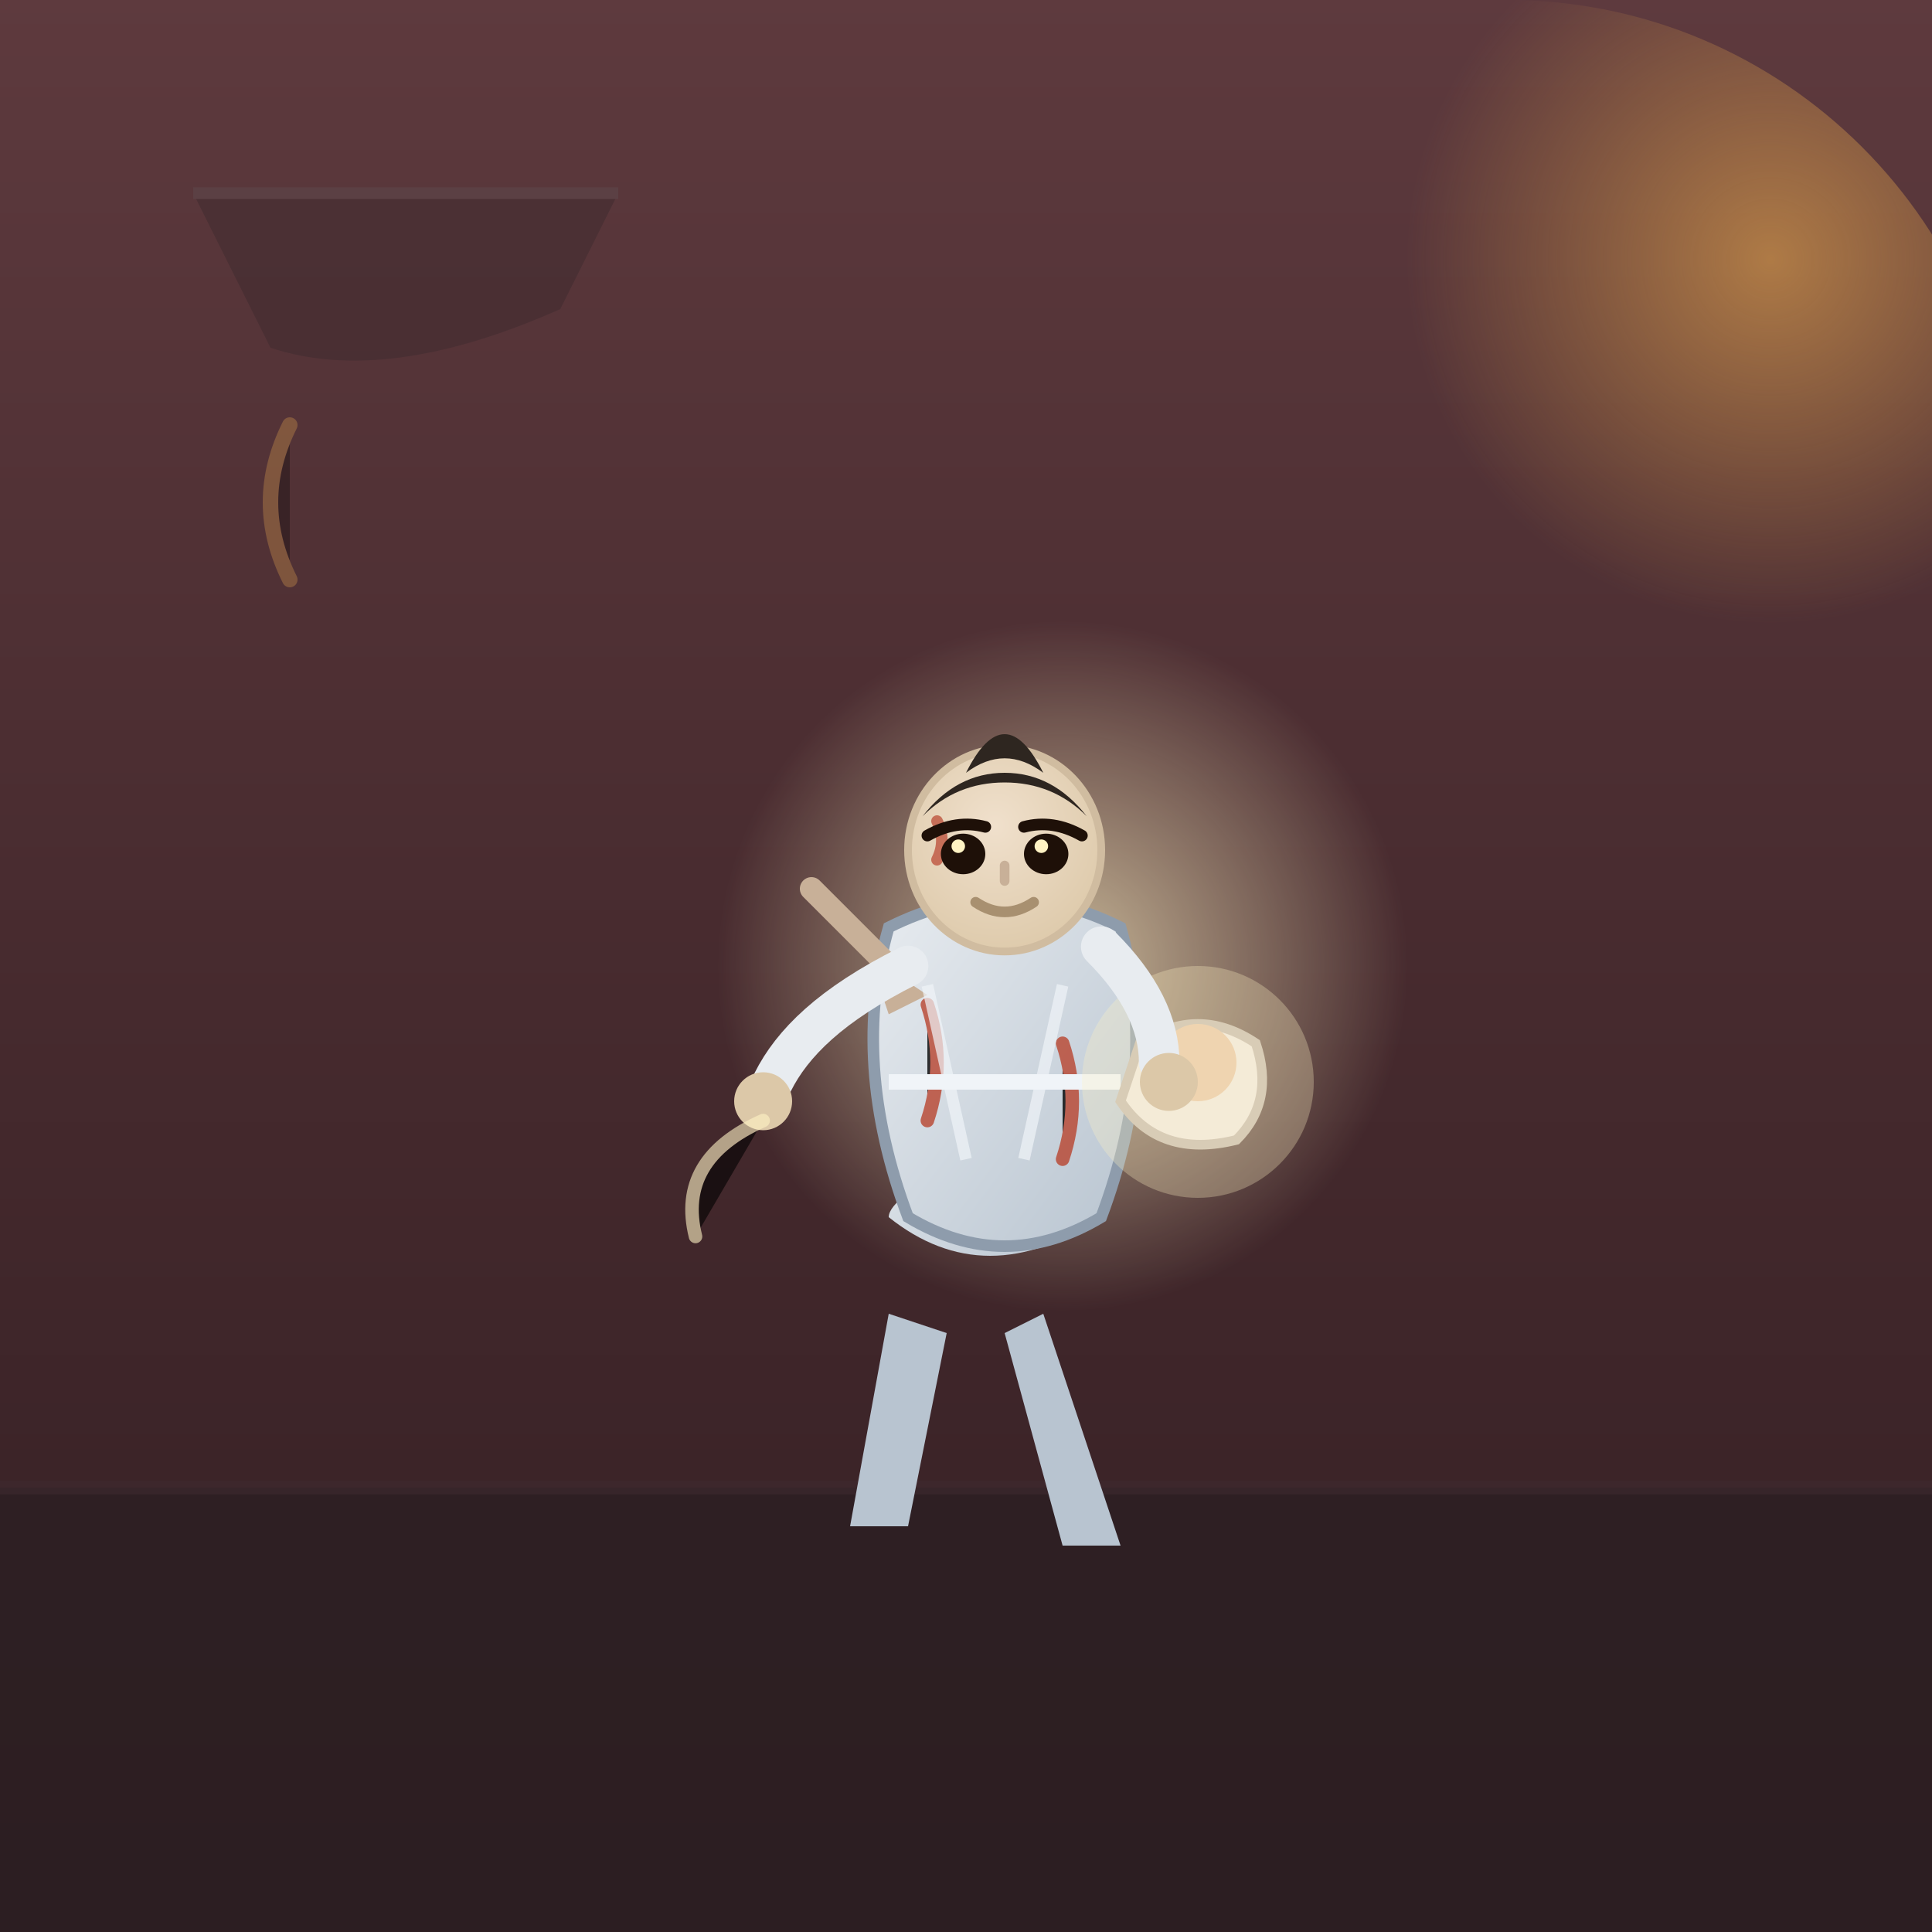
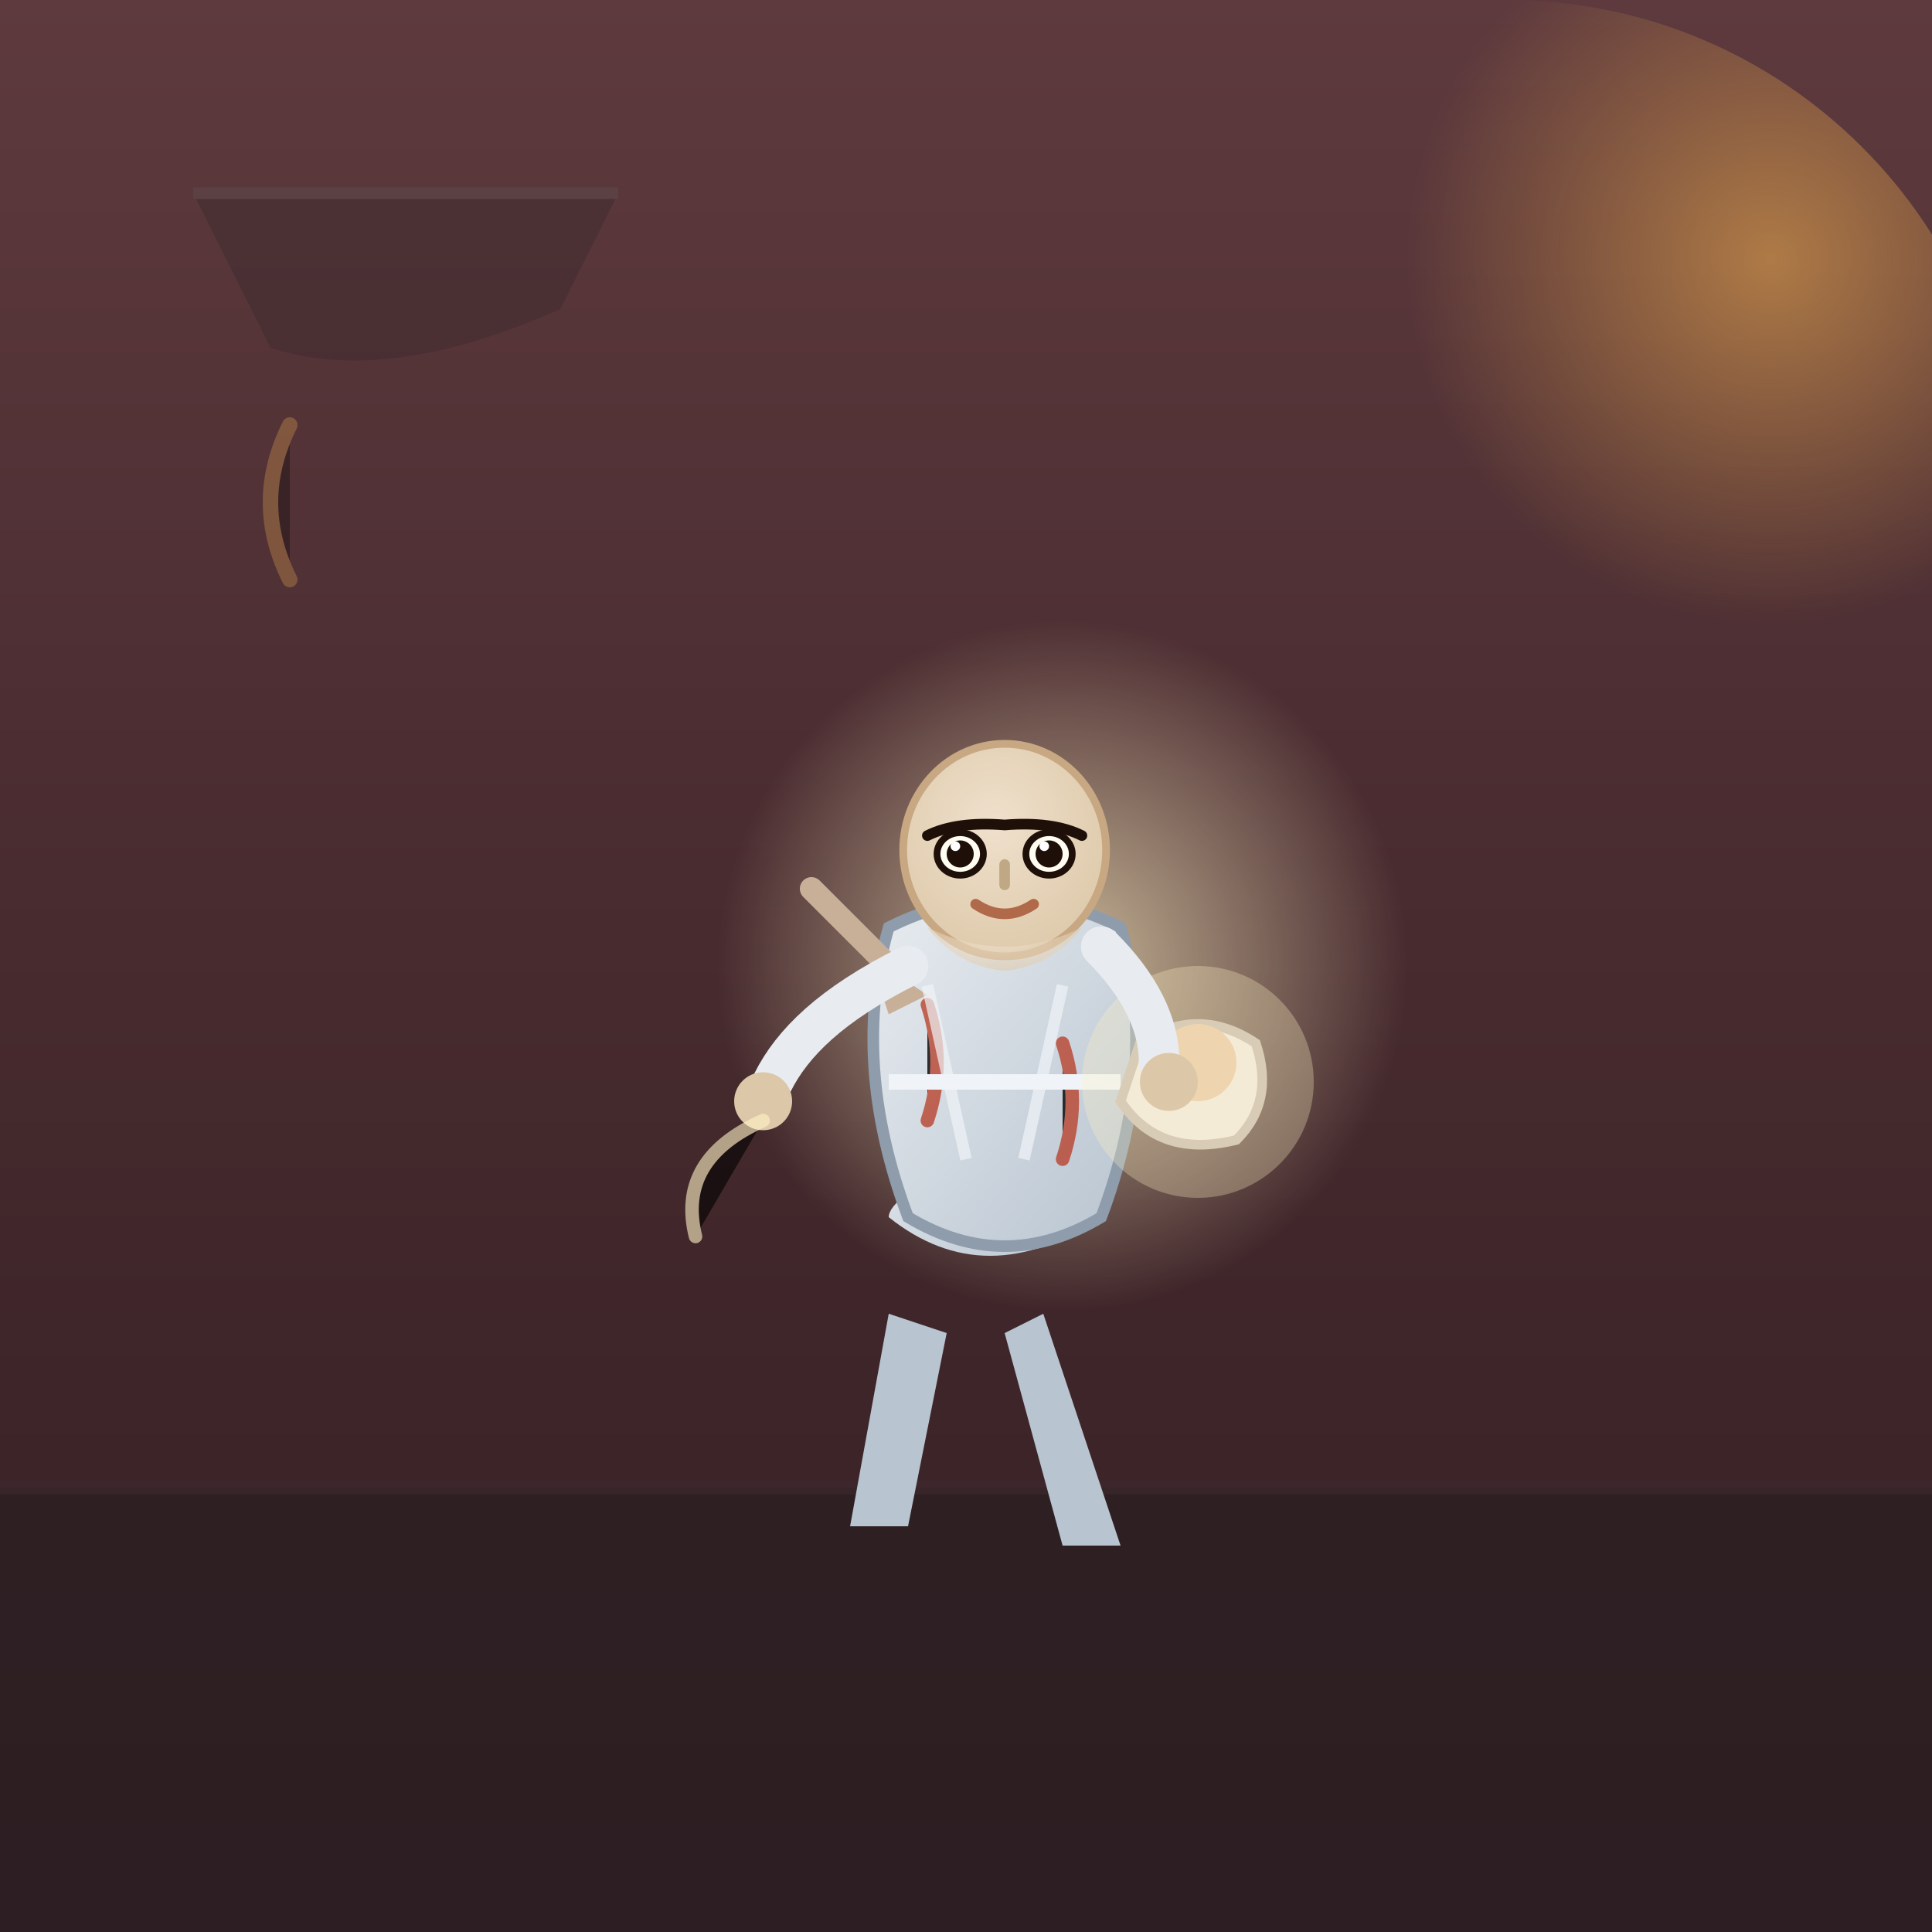
<svg xmlns="http://www.w3.org/2000/svg" viewBox="0 0 200 200" role="img" aria-label="射手座·艾俄洛斯·四阶·圣战牺牲·护神中箭含笑陨落">
  <defs>
    <linearGradient id="bg" x1="0" y1="0" x2="0" y2="1">
      <stop offset="0%" stop-color="#5E3A3E" />
      <stop offset="52%" stop-color="#462A2E" />
      <stop offset="100%" stop-color="#321E22" />
    </linearGradient>
    <radialGradient id="fire" cx="76%" cy="26%" r="36%">
      <stop offset="0%" stop-color="#E8A84E" stop-opacity="0.6" />
      <stop offset="100%" stop-color="#E8A84E" stop-opacity="0" />
    </radialGradient>
    <radialGradient id="light" cx="50%" cy="50%" r="45%">
      <stop offset="0%" stop-color="#FFF3C4" stop-opacity="0.7" />
      <stop offset="100%" stop-color="#FFF3C4" stop-opacity="0" />
    </radialGradient>
    <linearGradient id="armor" x1="0" y1="0" x2="1" y2="1">
      <stop offset="0%" stop-color="#E8ECF0" />
      <stop offset="100%" stop-color="#B8C4D0" />
    </linearGradient>
    <radialGradient id="skin" cx="45%" cy="38%" r="70%">
      <stop offset="0%" stop-color="#F0E0CC" />
      <stop offset="100%" stop-color="#DCC8A8" />
    </radialGradient>
    <g id="sag-face">
-       <ellipse cx="0" cy="0" rx="10" ry="10.5" fill="url(#skin)" stroke="#D0BCA0" stroke-width="0.8" />
-       <path d="M -4 -8 Q 0 -11 4 -8 Q 2 -12 0 -12 Q -2 -12 -4 -8 Z" fill="#2E2620" />
-       <path d="M -8.5 -3.5 Q -5 -8 0 -8 Q 5 -8 8.5 -3.5 Q 5 -7 0 -7 Q -5 -7 -8.5 -3.5 Z" fill="#2E2620" />
-       <path d="M -7 -3 Q -6 -1 -7 1" stroke="#B8432E" stroke-width="1.2" stroke-linecap="round" opacity="0.7" />
-       <path d="M -8 -1.5 Q -5 -3.2 -2 -2.4 M 8 -1.5 Q 5 -3.2 2 -2.4" stroke="#1E1008" stroke-width="1.2" stroke-linecap="round" fill="none" />
-       <ellipse cx="-4.3" cy="0.4" rx="2.3" ry="2.1" fill="#1E1008" />
-       <ellipse cx="4.3" cy="0.4" rx="2.3" ry="2.1" fill="#1E1008" />
-       <circle cx="-4.8" cy="-0.4" r="0.7" fill="#FFF3C4" />
-       <circle cx="3.8" cy="-0.4" r="0.7" fill="#FFF3C4" />
-       <path d="M 0 1.6 L 0 3.2" stroke="#C8B098" stroke-width="1" stroke-linecap="round" />
-       <path d="M -3 5.4 Q 0 7.4 3 5.4" fill="none" stroke="#A89070" stroke-width="1.1" stroke-linecap="round" />
+       <ellipse cx="0" cy="0" rx="10.5" ry="11" fill="url(#skin)" stroke="#C8A882" stroke-width="0.8" />
+       <path d="M -8 8 Q 0 12 8 8 Q 5 12 0 12.5 Q -5 12 -8 8 Z" fill="url(#skin)" opacity="0.6" />
+       <path d="M -8 -1.5 Q -5 -3 0 -2.6 Q 5 -3 8 -1.5" stroke="#1E1008" stroke-width="1.1" stroke-linecap="round" fill="none" />
+       <ellipse cx="-4.6" cy="0.4" rx="2.4" ry="2.2" fill="#FFFDF2" stroke="#1E1008" stroke-width="0.7" />
+       <ellipse cx="4.6" cy="0.4" rx="2.4" ry="2.2" fill="#FFFDF2" stroke="#1E1008" stroke-width="0.7" />
+       <circle cx="-4.6" cy="0.4" r="1.4" fill="#1E1008" />
+       <circle cx="4.6" cy="0.4" r="1.4" fill="#1E1008" />
+       <circle cx="-5.1" cy="-0.4" r="0.5" fill="#FFF" />
+       <circle cx="4.1" cy="-0.4" r="0.5" fill="#FFF" />
+       <path d="M 0 1.5 L 0 3.6" stroke="#C0A884" stroke-width="1.1" stroke-linecap="round" />
+       <path d="M -3 5.6 Q 0 7.6 3 5.6" fill="none" stroke="#B06A4A" stroke-width="1.1" stroke-linecap="round" />
    </g>
  </defs>
  <rect width="200" height="200" fill="url(#bg)" />
  <circle cx="156" cy="52" r="52" fill="url(#fire)">
    <animate attributeName="opacity" values="0.6;0.35;0.6" dur="3s" repeatCount="indefinite" />
  </circle>
  <circle cx="110" cy="100" r="40" fill="url(#light)">
    <animate attributeName="opacity" values="0.7;0.4;0.7" dur="2.8s" repeatCount="indefinite" />
  </circle>
  <g opacity="0.5">
    <path d="M 20 20 L 64 20 L 58 32 Q 40 40 28 36 Z" fill="#3E2A2E" />
    <path d="M 20 20 L 64 20" stroke="#5E4A4E" stroke-width="1.2" />
    <path d="M 30 60 Q 26 52 30 44" stroke="#E8A84E" stroke-width="1.6" stroke-linecap="round" opacity="0.6">
      <animate attributeName="opacity" values="0.6;0.2;0.6" dur="2.4s" repeatCount="indefinite" />
    </path>
  </g>
  <path d="M 0 154 L 200 154 L 200 200 L 0 200 Z" fill="#2A1E22" opacity="0.8" />
  <path d="M 0 154 L 200 154" stroke="#3E2A2E" stroke-width="1.4" opacity="0.6" />
  <path d="M 92 136 L 88 158 L 94 158 L 98 138 Z" fill="#B8C4D0" />
  <path d="M 108 136 L 116 160 L 110 160 L 104 138 Z" fill="#B8C4D0" />
  <path d="M 92 126 Q 102 134 114 126 Q 118 120 114 112 Q 108 124 100 120 Q 92 124 92 126 Z" fill="url(#armor)" />
  <path d="M 92 96 Q 88 110 94 126 Q 104 132 114 126 Q 120 110 116 96 Q 104 90 92 96 Z" fill="url(#armor)" stroke="#8E9CAC" stroke-width="1.2" />
  <path d="M 84 92 Q 88 96 92 100" stroke="#C8B098" stroke-width="2.4" stroke-linecap="round" />
  <path d="M 90 99 L 96 103 L 92 105 Z" fill="#C8B098" />
  <path d="M 96 104 Q 98 110 96 116" stroke="#B8432E" stroke-width="1.4" stroke-linecap="round" opacity="0.8" />
  <path d="M 110 108 Q 112 114 110 120" stroke="#B8432E" stroke-width="1.4" stroke-linecap="round" opacity="0.8" />
  <path d="M 96 102 L 100 120 M 110 102 L 106 120" stroke="#F0F4F8" stroke-width="1.2" opacity="0.7" />
  <path d="M 92 112 L 116 112" stroke="#F0F4F8" stroke-width="1.6" />
  <use href="#sag-face" transform="translate(104,88) scale(1)" />
  <g>
    <path d="M 118 108 Q 124 104 130 108 Q 132 114 128 118 Q 120 120 116 114 Z" fill="#F0E8E0" stroke="#C8BCB0" stroke-width="1" />
    <circle cx="124" cy="110" r="4" fill="#E8C8A8" />
    <circle cx="124" cy="112" r="12" fill="#FFF3C4" opacity="0.3">
      <animate attributeName="r" values="12;17;12" dur="2.8s" repeatCount="indefinite" />
    </circle>
  </g>
  <path d="M 114 98 C 118 102 120 106 120 110" fill="none" stroke="#E8ECF0" stroke-width="4.2" stroke-linecap="round" />
  <circle cx="121" cy="112" r="3" fill="#DCC8A8" />
  <g>
    <animateTransform attributeName="transform" type="translate" values="0 0;2 -2;0 0" dur="2.6s" repeatCount="indefinite" />
    <path d="M 94 100 C 86 104 82 108 80 112" fill="none" stroke="#E8ECF0" stroke-width="4.2" stroke-linecap="round" />
    <circle cx="79" cy="114" r="3" fill="#DCC8A8" />
    <path d="M 79 116 Q 70 120 72 128" stroke="#FFF3C4" stroke-width="1.4" opacity="0.6" stroke-linecap="round">
      <animate attributeName="opacity" values="0.6;0.2;0.6" dur="2.4s" repeatCount="indefinite" />
    </path>
  </g>
  <g fill="#FFF3C4">
    <circle cx="104" cy="70">
      <animate attributeName="cy" values="70;56;70" dur="2.8s" repeatCount="indefinite" />
      <animate attributeName="opacity" values="0.7;0.15;0.7" dur="2.8s" repeatCount="indefinite" />
    </circle>
    <circle cx="116" cy="64">
      <animate attributeName="cy" values="64;50;64" dur="3.2s" repeatCount="indefinite" />
      <animate attributeName="opacity" values="0.5;0.1;0.5" dur="3.2s" repeatCount="indefinite" />
    </circle>
  </g>
  <g fill="#FFF3C4">
    <circle cx="44" cy="104">
      <animate attributeName="cy" values="104;94;104" dur="3.2s" repeatCount="indefinite" />
      <animate attributeName="opacity" values="0.6;0.15;0.6" dur="3.2s" repeatCount="indefinite" />
    </circle>
    <circle cx="150" cy="84">
      <animate attributeName="cy" values="84;74;84" dur="3.6s" repeatCount="indefinite" />
      <animate attributeName="opacity" values="0.5;0.12;0.5" dur="3.6s" repeatCount="indefinite" />
    </circle>
  </g>
</svg>
